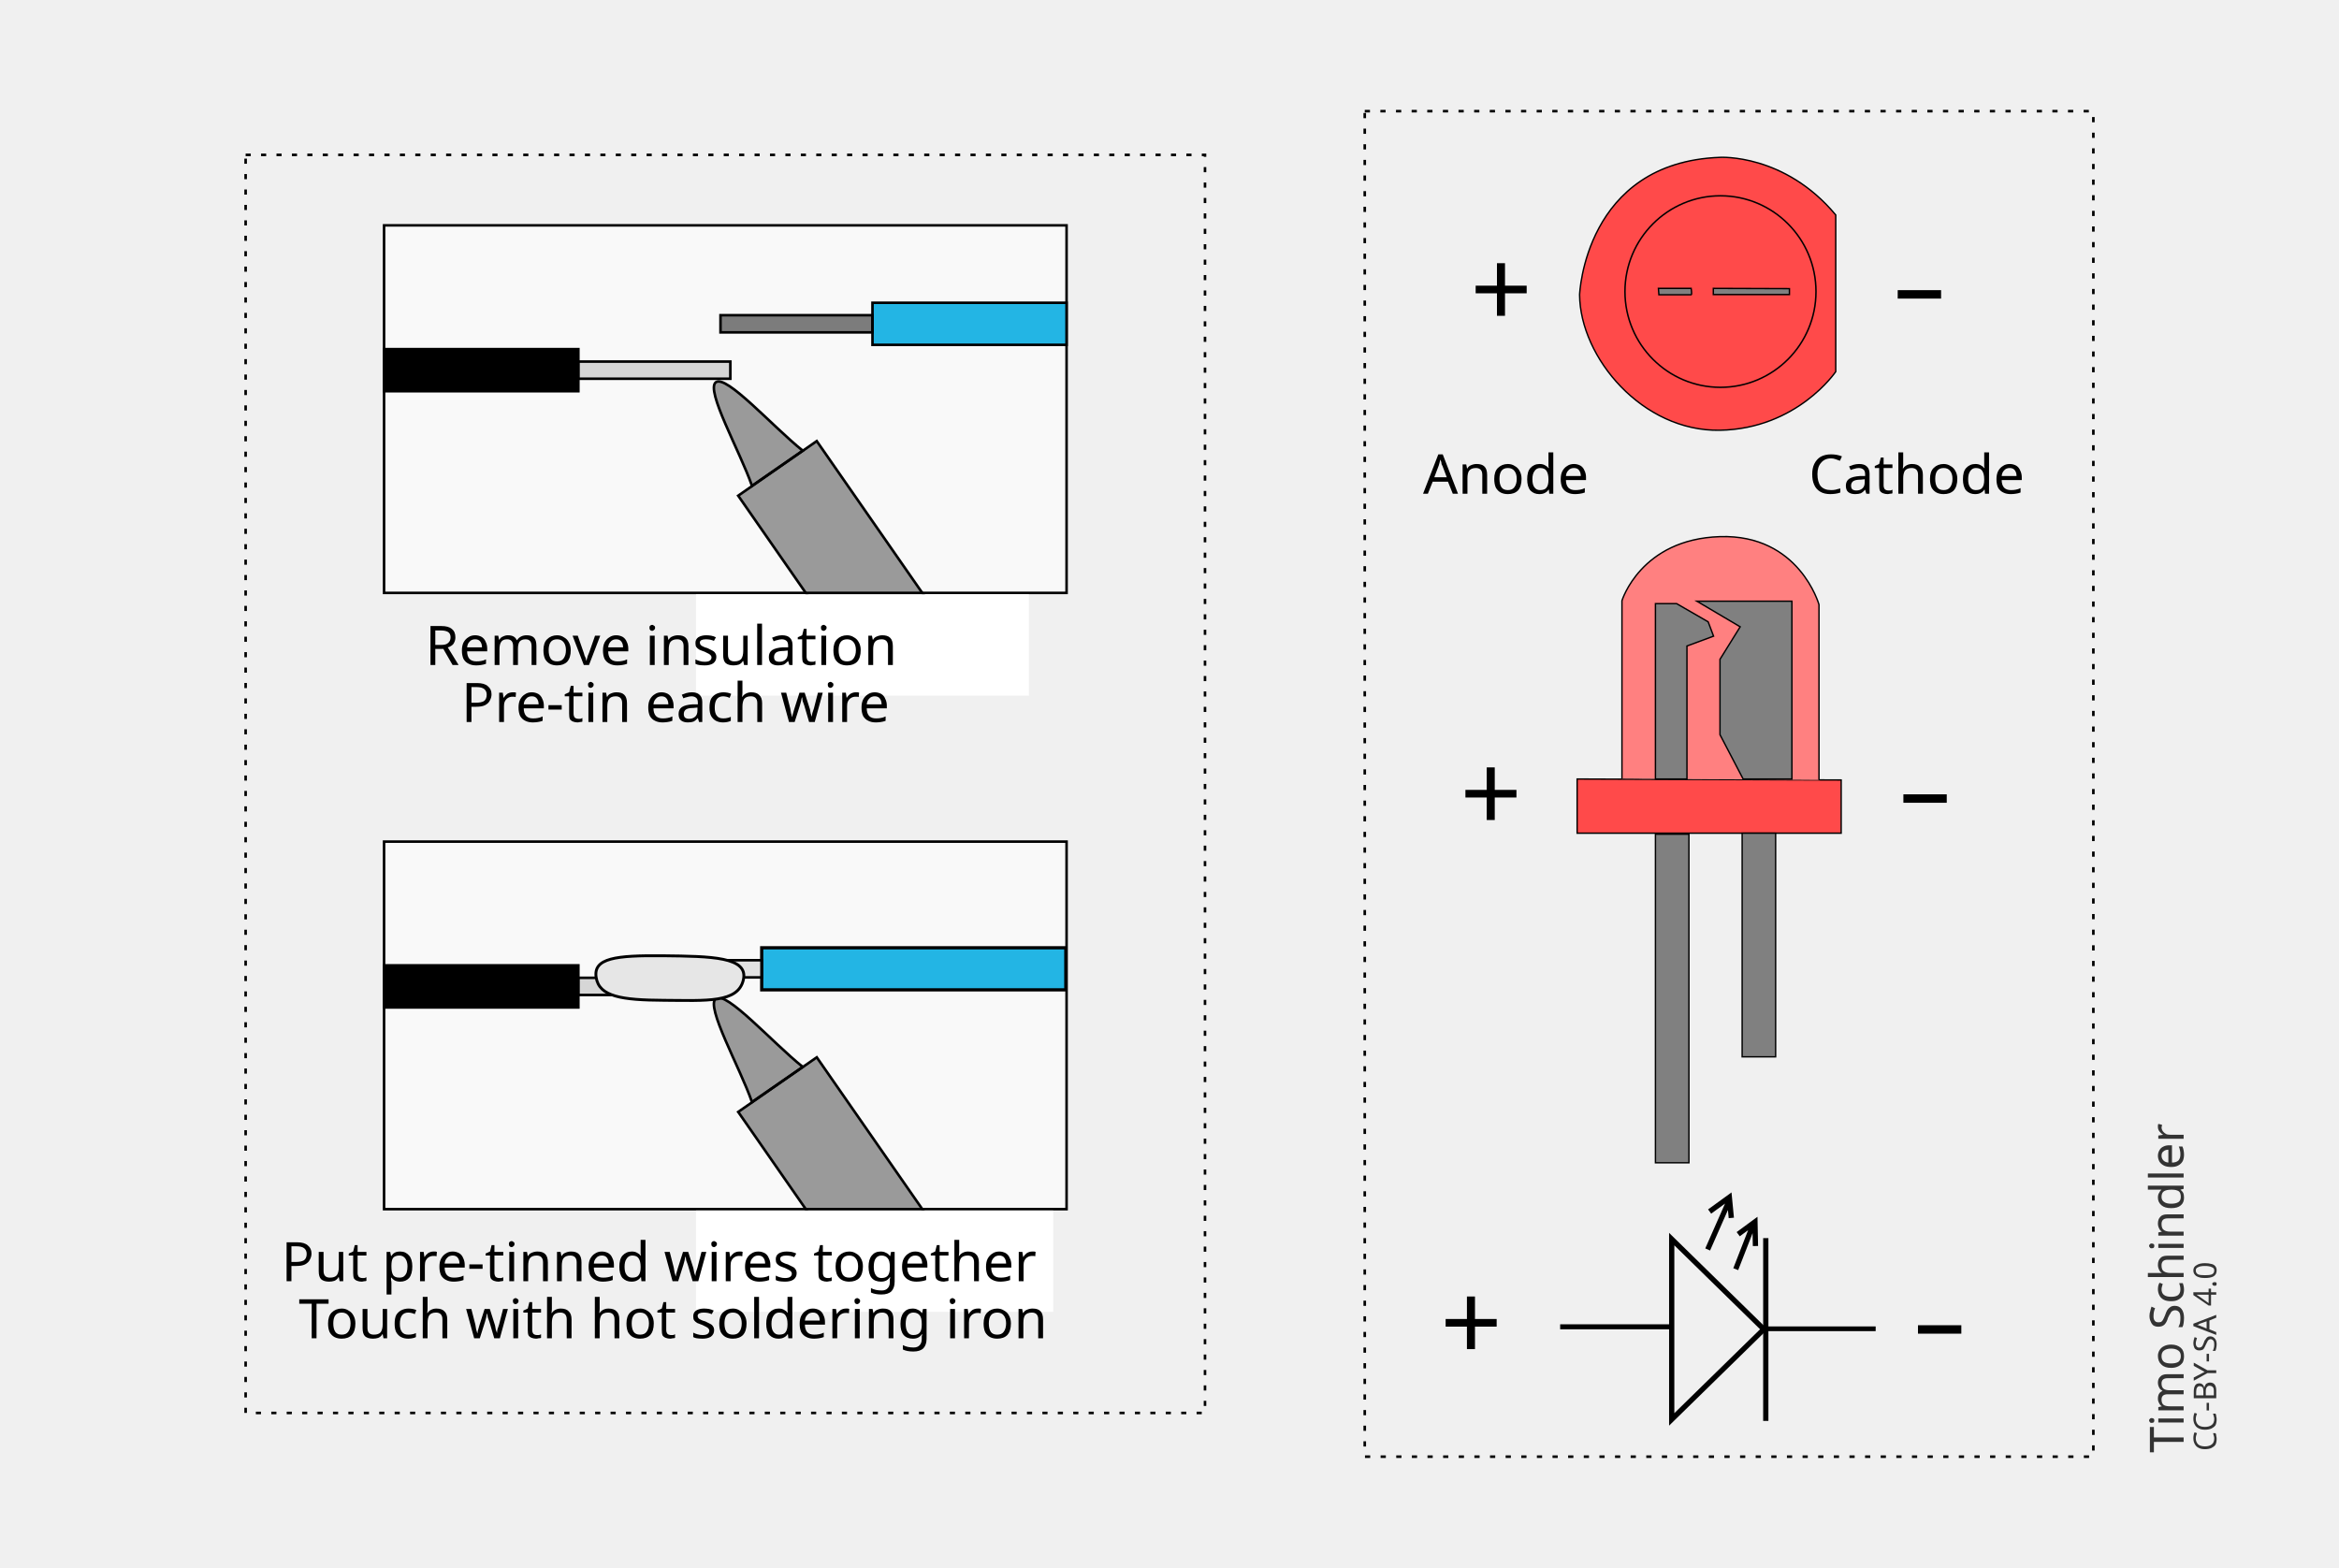
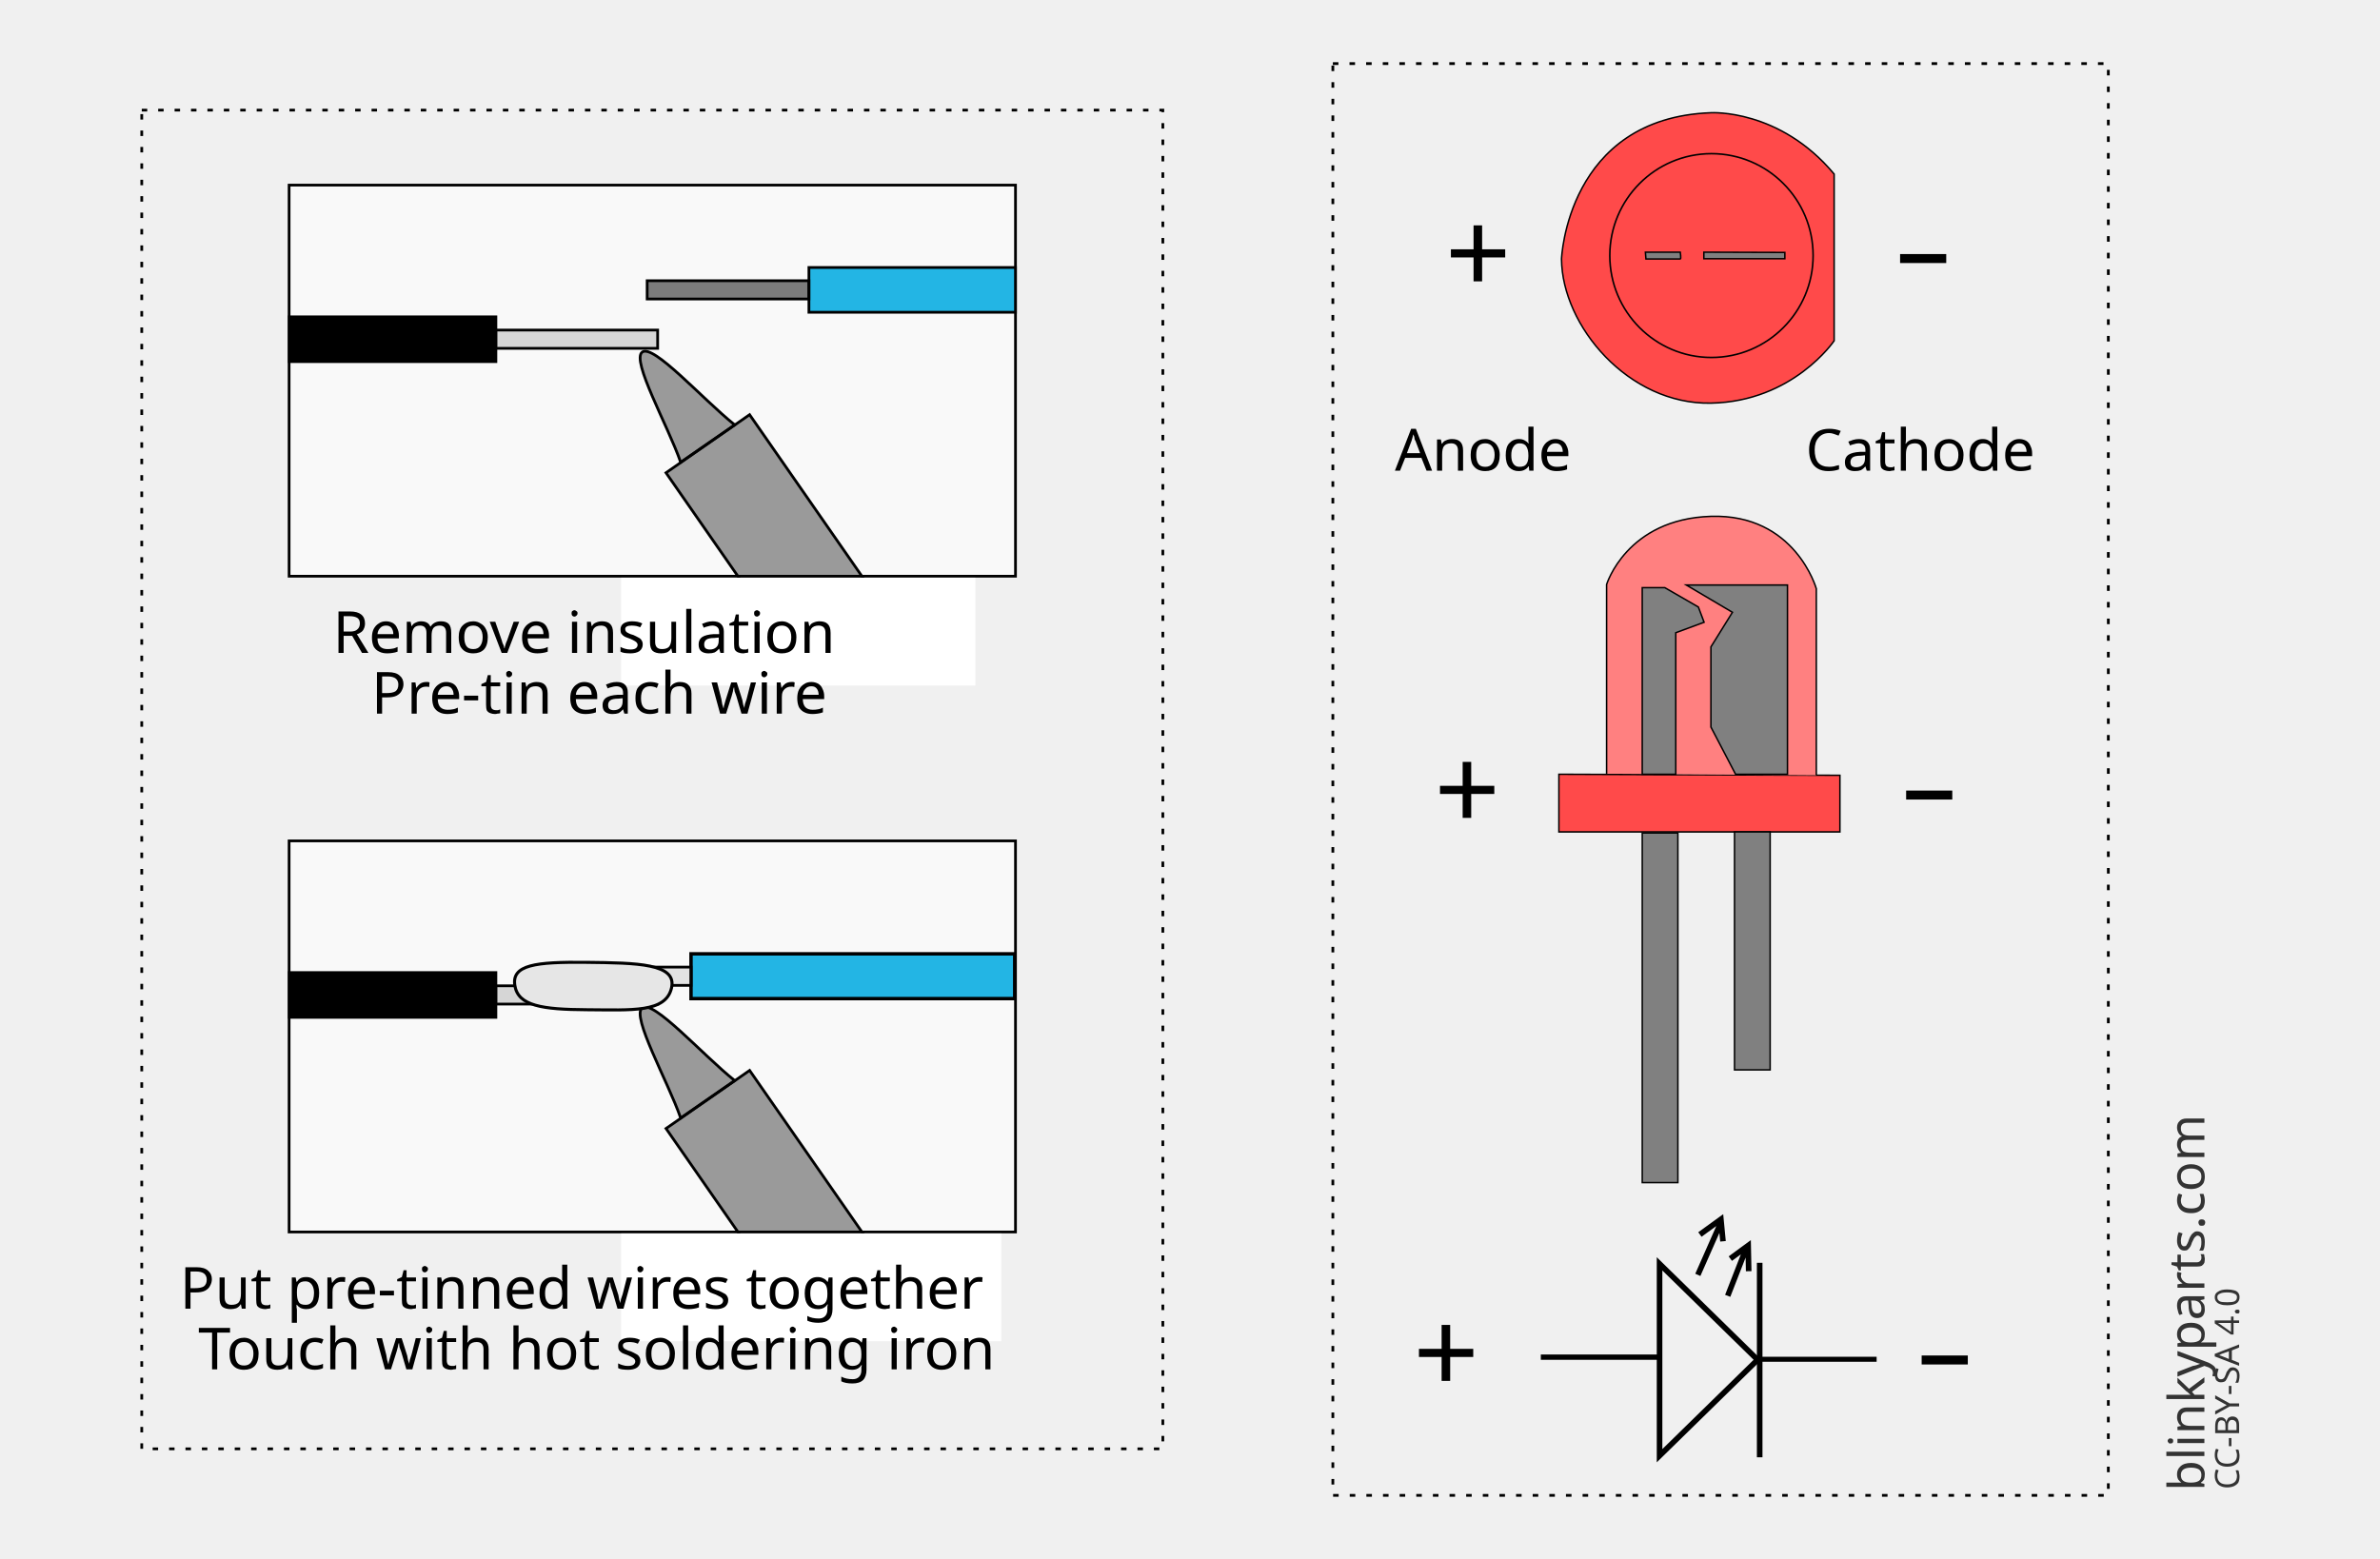
- <svg xmlns="http://www.w3.org/2000/svg" width="91mm" height="61mm" viewBox="0 0 91 61" version="1.1" id="svg8">
+ <svg xmlns="http://www.w3.org/2000/svg" width="87mm" height="57mm" viewBox="0 0 87 57" version="1.1" id="svg8">
  <defs id="defs2">
    <rect x="161.189" y="134.009" width="52.975" height="49.773" id="rect1549" />
    <clipPath clipPathUnits="userSpaceOnUse" id="clipPath985">
      <path d="m 200.292,101.42 -7.225,-3.145 3.007,7.605 -7.243,3.144 7.243,3.145 -3.007,7.604 7.225,-3.144 2.987,7.604 2.988,-7.604 7.224,3.144 -2.987,-7.604 7.224,-3.145 -7.224,-3.144 2.987,-7.605 -7.205,3.145 -3.007,-7.605 z" id="path983" />
    </clipPath>
    <radialGradient fx="0" fy="0" cx="0" cy="0" r="1" gradientUnits="userSpaceOnUse" gradientTransform="matrix(-14.83349,0,0,14.83349,203.2793,109.0242)" spreadMethod="pad" id="radialGradient995">
      <stop style="stop-opacity:1;stop-color:#ffffff" offset="0" id="stop991" />
      <stop style="stop-opacity:1;stop-color:#fff766" offset="1" id="stop993" />
    </radialGradient>
    <clipPath clipPathUnits="userSpaceOnUse" id="clipPath1005">
      <path d="M 0,40.004 H 226.713 V 82.327 H 0 Z" id="path1003" />
    </clipPath>
    <linearGradient x1="0" y1="0" x2="1" y2="0" gradientUnits="userSpaceOnUse" gradientTransform="matrix(0,-42.32377,-42.32377,0,113.3562,82.32773)" spreadMethod="pad" id="linearGradient1017">
      <stop style="stop-opacity:1;stop-color:#ffffff" offset="0" id="stop1011" />
      <stop style="stop-opacity:1;stop-color:#7ab869" offset="0.75" id="stop1013" />
      <stop style="stop-opacity:1;stop-color:#7ab869" offset="1" id="stop1015" />
    </linearGradient>
    <clipPath clipPathUnits="userSpaceOnUse" id="clipPath1031">
      <path d="M 0,153.143 H 261.144 V 0 H 0 Z" id="path1029" />
    </clipPath>
    <clipPath clipPathUnits="userSpaceOnUse" id="clipPath1369">
      <path d="m 68.611,107.247 v -1.004 c 0,-0.98 1.411,-1.748 3.212,-1.748 v 0 c 1.801,0 3.213,0.768 3.213,1.748 v 0 1.004 c 0,0.98 -1.412,1.748 -3.213,1.748 v 0 c -1.801,0 -3.212,-0.768 -3.212,-1.748" id="path1367" />
    </clipPath>
    <linearGradient x1="0" y1="0" x2="1" y2="0" gradientUnits="userSpaceOnUse" gradientTransform="matrix(-6.425293,0,0,6.425293,75.03565,106.745)" spreadMethod="pad" id="linearGradient1381">
      <stop style="stop-opacity:1;stop-color:#a7a5a6" offset="0" id="stop1373" />
      <stop style="stop-opacity:1;stop-color:#ffffff" offset="0.25" id="stop1375" />
      <stop style="stop-opacity:1;stop-color:#231f20" offset="0.75" id="stop1377" />
      <stop style="stop-opacity:1;stop-color:#7b7979" offset="1" id="stop1379" />
    </linearGradient>
    <clipPath clipPathUnits="userSpaceOnUse" id="clipPath1391">
      <path d="M 0,153.143 H 261.144 V 0 H 0 Z" id="path1389" />
    </clipPath>
    <clipPath clipPathUnits="userSpaceOnUse" id="clipPath1403">
      <path d="m 0,110.273 h 226.713 v 42.871 H 0 Z" id="path1401" />
    </clipPath>
    <linearGradient x1="0" y1="0" x2="1" y2="0" gradientUnits="userSpaceOnUse" gradientTransform="matrix(0,-42.87048,-42.87048,0,113.3562,153.1435)" spreadMethod="pad" id="linearGradient1413">
      <stop style="stop-opacity:1;stop-color:#ffffff" offset="0" id="stop1407" />
      <stop style="stop-opacity:1;stop-color:#7ab869" offset="0.75" id="stop1409" />
      <stop style="stop-opacity:1;stop-color:#7ab869" offset="1" id="stop1411" />
    </linearGradient>
    <clipPath clipPathUnits="userSpaceOnUse" id="clipPath1423">
      <path d="M 0,153.143 H 261.144 V 0 H 0 Z" id="path1421" />
    </clipPath>
    <clipPath clipPathUnits="userSpaceOnUse" id="clipPath1497">
      <path d="m 189.866,136.841 h 26.857 v -7.154 h -26.857 z" id="path1495" />
    </clipPath>
    <clipPath clipPathUnits="userSpaceOnUse" id="clipPath1541">
      <path d="m 185.868,75.446 h 32.115 V 53.792 h -32.115 z" id="path1539" />
    </clipPath>
    <clipPath clipPathUnits="userSpaceOnUse" id="clipPath1637">
      <path d="m 129.455,67.469 h 23.073 V 53.792 h -23.073 z" id="path1635" />
    </clipPath>
    <clipPath clipPathUnits="userSpaceOnUse" id="clipPath1683">
      <path d="m 69.749,75.446 h 31.265 V 53.665 H 69.749 Z" id="path1681" />
    </clipPath>
    <clipPath clipPathUnits="userSpaceOnUse" id="clipPath1779">
      <path d="m 15.322,67.933 h 34.524 V 53.665 h -34.524 z" id="path1777" />
    </clipPath>
    <clipPath clipPathUnits="userSpaceOnUse" id="clipPath1857">
      <path d="m 150.344,142.859 h 22.398 v -19.494 h -22.398 z" id="path1855" />
    </clipPath>
    <clipPath clipPathUnits="userSpaceOnUse" id="clipPath1919">
      <path d="m 118.878,142.86 h 25.514 v -19.494 h -25.514 z" id="path1917" />
    </clipPath>
    <clipPath clipPathUnits="userSpaceOnUse" id="clipPath1989">
      <path d="M 93.057,139.609 H 110.451 V 126.242 H 93.057 Z" id="path1987" />
    </clipPath>
    <clipPath clipPathUnits="userSpaceOnUse" id="clipPath2033">
      <path d="M 62.293,142.839 H 81.251 V 123.366 H 62.293 Z" id="path2031" />
    </clipPath>
    <clipPath clipPathUnits="userSpaceOnUse" id="clipPath2089">
      <path d="m 23.915,136.609 h 19.145 v -7.117 H 23.915 Z" id="path2087" />
    </clipPath>
    <clipPath clipPathUnits="userSpaceOnUse" id="clipPath2633">
      <path d="m 128.632,118.451 c -0.097,-0.048 -0.158,-0.147 -0.158,-0.255 v 0 -11.953 c 0,-0.98 1.411,-1.748 3.212,-1.748 v 0 c 1.802,0 3.213,0.768 3.213,1.748 v 0 11.953 c 0,0.108 -0.061,0.207 -0.158,0.255 v 0 c -0.827,0.406 -1.912,0.63 -3.055,0.63 v 0 c -1.143,0 -2.226,-0.224 -3.054,-0.63" id="path2631" />
    </clipPath>
    <linearGradient x1="0" y1="0" x2="1" y2="0" gradientUnits="userSpaceOnUse" gradientTransform="matrix(-6.424805,0,0,6.424805,134.8989,111.788)" spreadMethod="pad" id="linearGradient2645">
      <stop style="stop-opacity:1;stop-color:#a7a5a6" offset="0" id="stop2637" />
      <stop style="stop-opacity:1;stop-color:#ffffff" offset="0.25" id="stop2639" />
      <stop style="stop-opacity:1;stop-color:#231f20" offset="0.75" id="stop2641" />
      <stop style="stop-opacity:1;stop-color:#7b7979" offset="1" id="stop2643" />
    </linearGradient>
    <clipPath clipPathUnits="userSpaceOnUse" id="clipPath2655">
      <path d="M 0,153.143 H 261.144 V 0 H 0 Z" id="path2653" />
    </clipPath>
    <clipPath clipPathUnits="userSpaceOnUse" id="clipPath3039">
      <path d="m 98.684,107.708 v -1.465 c 0,-0.901 1.348,-1.606 3.071,-1.606 v 0 c 1.722,0 3.07,0.705 3.07,1.606 v 0 1.465 c 0,0.9 -1.348,1.606 -3.07,1.606 v 0 c -1.723,0 -3.071,-0.706 -3.071,-1.606" id="path3037" />
    </clipPath>
    <linearGradient x1="0" y1="0" x2="1" y2="0" gradientUnits="userSpaceOnUse" gradientTransform="matrix(-6.141113,0,0,6.141113,104.8252,106.976)" spreadMethod="pad" id="linearGradient3051">
      <stop style="stop-opacity:1;stop-color:#a7a5a6" offset="0" id="stop3043" />
      <stop style="stop-opacity:1;stop-color:#ffffff" offset="0.25" id="stop3045" />
      <stop style="stop-opacity:1;stop-color:#231f20" offset="0.75" id="stop3047" />
      <stop style="stop-opacity:1;stop-color:#7b7979" offset="1" id="stop3049" />
    </linearGradient>
    <clipPath clipPathUnits="userSpaceOnUse" id="clipPath3061">
      <path d="M 0,153.143 H 261.144 V 0 H 0 Z" id="path3059" />
    </clipPath>
    <clipPath clipPathUnits="userSpaceOnUse" id="clipPath3097">
      <path d="m 38.821,107.247 v -1.004 c 0,-0.901 1.349,-1.606 3.07,-1.606 v 0 c 1.722,0 3.071,0.705 3.071,1.606 v 0 1.004 c 0,0.9 -1.349,1.605 -3.071,1.605 v 0 c -1.721,0 -3.07,-0.705 -3.07,-1.605" id="path3095" />
    </clipPath>
    <linearGradient x1="0" y1="0" x2="1" y2="0" gradientUnits="userSpaceOnUse" gradientTransform="matrix(-6.141113,0,0,6.141113,44.96191,106.745)" spreadMethod="pad" id="linearGradient3109">
      <stop style="stop-opacity:1;stop-color:#a7a5a6" offset="0" id="stop3101" />
      <stop style="stop-opacity:1;stop-color:#ffffff" offset="0.25" id="stop3103" />
      <stop style="stop-opacity:1;stop-color:#231f20" offset="0.75" id="stop3105" />
      <stop style="stop-opacity:1;stop-color:#7b7979" offset="1" id="stop3107" />
    </linearGradient>
    <clipPath clipPathUnits="userSpaceOnUse" id="clipPath3119">
      <path d="M 0,153.143 H 261.144 V 0 H 0 Z" id="path3117" />
    </clipPath>
    <clipPath clipPathUnits="userSpaceOnUse" id="clipPath3131">
      <path d="m 22.083,107.247 v -1.004 c 0,-0.901 1.349,-1.606 3.071,-1.606 v 0 c 1.722,0 3.071,0.705 3.071,1.606 v 0 1.004 c 0,0.9 -1.349,1.605 -3.071,1.605 v 0 c -1.722,0 -3.071,-0.705 -3.071,-1.605" id="path3129" />
    </clipPath>
    <linearGradient x1="0" y1="0" x2="1" y2="0" gradientUnits="userSpaceOnUse" gradientTransform="matrix(-6.141602,0,0,6.141602,28.22461,106.745)" spreadMethod="pad" id="linearGradient3143">
      <stop style="stop-opacity:1;stop-color:#a7a5a6" offset="0" id="stop3135" />
      <stop style="stop-opacity:1;stop-color:#ffffff" offset="0.25" id="stop3137" />
      <stop style="stop-opacity:1;stop-color:#231f20" offset="0.75" id="stop3139" />
      <stop style="stop-opacity:1;stop-color:#7b7979" offset="1" id="stop3141" />
    </linearGradient>
    <clipPath clipPathUnits="userSpaceOnUse" id="clipPath3153">
      <path d="M 0,153.143 H 261.144 V 0 H 0 Z" id="path3151" />
    </clipPath>
    <clipPath clipPathUnits="userSpaceOnUse" id="clipPath3181">
      <path d="m 68.753,107.247 v -1.004 c 0,-0.901 1.348,-1.606 3.07,-1.606 v 0 c 1.722,0 3.071,0.705 3.071,1.606 v 0 1.004 c 0,0.9 -1.349,1.605 -3.071,1.605 v 0 c -1.722,0 -3.07,-0.705 -3.07,-1.605" id="path3179" />
    </clipPath>
    <linearGradient x1="0" y1="0" x2="1" y2="0" gradientUnits="userSpaceOnUse" gradientTransform="matrix(-6.141113,0,0,6.141113,74.89356,106.745)" spreadMethod="pad" id="linearGradient3193">
      <stop style="stop-opacity:1;stop-color:#a7a5a6" offset="0" id="stop3185" />
      <stop style="stop-opacity:1;stop-color:#ffffff" offset="0.25" id="stop3187" />
      <stop style="stop-opacity:1;stop-color:#231f20" offset="0.75" id="stop3189" />
      <stop style="stop-opacity:1;stop-color:#7b7979" offset="1" id="stop3191" />
    </linearGradient>
    <clipPath clipPathUnits="userSpaceOnUse" id="clipPath3203">
      <path d="M 0,153.143 H 261.144 V 0 H 0 Z" id="path3201" />
    </clipPath>
    <clipPath clipPathUnits="userSpaceOnUse" id="clipPath3271">
      <path d="m 198.527,49.275 c -0.098,-0.048 -0.159,-0.146 -0.159,-0.255 v 0 -14.125 c 0,-1.13 1.644,-2.014 3.745,-2.014 v 0 c 2.101,0 3.746,0.884 3.746,2.014 v 0 14.125 c 0,0.109 -0.062,0.207 -0.159,0.255 v 0 c -0.97,0.477 -2.244,0.739 -3.587,0.739 v 0 c -1.343,0 -2.617,-0.262 -3.586,-0.739" id="path3269" />
    </clipPath>
    <linearGradient x1="0" y1="0" x2="1" y2="0" gradientUnits="userSpaceOnUse" gradientTransform="matrix(-7.490234,0,0,7.490234,205.8579,41.44694)" spreadMethod="pad" id="linearGradient3283">
      <stop style="stop-opacity:1;stop-color:#a7a5a6" offset="0" id="stop3275" />
      <stop style="stop-opacity:1;stop-color:#ffffff" offset="0.25" id="stop3277" />
      <stop style="stop-opacity:1;stop-color:#231f20" offset="0.75" id="stop3279" />
      <stop style="stop-opacity:1;stop-color:#7b7979" offset="1" id="stop3281" />
    </linearGradient>
    <clipPath clipPathUnits="userSpaceOnUse" id="clipPath3293">
      <path d="M 0,153.143 H 261.144 V 0 H 0 Z" id="path3291" />
    </clipPath>
    <clipPath clipPathUnits="userSpaceOnUse" id="clipPath3313">
      <path d="m 137.484,49.274 c -0.096,-0.047 -0.158,-0.145 -0.158,-0.254 v 0 -14.125 c 0,-1.13 1.645,-2.014 3.744,-2.014 v 0 c 2.101,0 3.745,0.884 3.745,2.014 v 0 14.125 c 0,0.109 -0.061,0.207 -0.158,0.255 v 0 c -0.969,0.477 -2.244,0.739 -3.587,0.739 v 0 c -1.343,0 -2.617,-0.262 -3.586,-0.74" id="path3311" />
    </clipPath>
    <linearGradient x1="0" y1="0" x2="1" y2="0" gradientUnits="userSpaceOnUse" gradientTransform="matrix(-7.489258,0,0,7.489258,144.8149,41.44694)" spreadMethod="pad" id="linearGradient3325">
      <stop style="stop-opacity:1;stop-color:#a7a5a6" offset="0" id="stop3317" />
      <stop style="stop-opacity:1;stop-color:#ffffff" offset="0.25" id="stop3319" />
      <stop style="stop-opacity:1;stop-color:#231f20" offset="0.75" id="stop3321" />
      <stop style="stop-opacity:1;stop-color:#7b7979" offset="1" id="stop3323" />
    </linearGradient>
    <clipPath clipPathUnits="userSpaceOnUse" id="clipPath3335">
      <path d="M 0,153.143 H 261.144 V 0 H 0 Z" id="path3333" />
    </clipPath>
    <clipPath clipPathUnits="userSpaceOnUse" id="clipPath3367">
      <path d="m 30.08,37.976 c -0.705,-0.352 -1.093,-0.831 -1.092,-1.351 v 0 -1.73 c 0,-1.051 1.583,-1.872 3.603,-1.872 v 0 c 2.02,0 3.602,0.821 3.602,1.872 v 0 1.731 c 0,1.05 -1.583,1.872 -3.602,1.872 v 0 c -0.947,0 -1.839,-0.186 -2.511,-0.522" id="path3365" />
    </clipPath>
    <linearGradient x1="0" y1="0" x2="1" y2="0" gradientUnits="userSpaceOnUse" gradientTransform="matrix(-7.206055,0,0,7.206055,36.19385,35.75993)" spreadMethod="pad" id="linearGradient3379">
      <stop style="stop-opacity:1;stop-color:#a7a5a6" offset="0" id="stop3371" />
      <stop style="stop-opacity:1;stop-color:#ffffff" offset="0.25" id="stop3373" />
      <stop style="stop-opacity:1;stop-color:#231f20" offset="0.75" id="stop3375" />
      <stop style="stop-opacity:1;stop-color:#7b7979" offset="1" id="stop3377" />
    </linearGradient>
    <clipPath clipPathUnits="userSpaceOnUse" id="clipPath3389">
      <path d="M 0,153.143 H 261.144 V 0 H 0 Z" id="path3387" />
    </clipPath>
    <clipPath clipPathUnits="userSpaceOnUse" id="clipPath3441">
      <path d="m 81.81,36.625 v -1.73 c 0.001,-1.051 1.583,-1.872 3.603,-1.872 v 0 c 2.02,0 3.603,0.821 3.603,1.872 v 0 1.731 c -0.001,1.05 -1.583,1.872 -3.603,1.872 v 0 c -2.021,0 -3.603,-0.822 -3.603,-1.873" id="path3439" />
    </clipPath>
    <linearGradient x1="0" y1="0" x2="1" y2="0" gradientUnits="userSpaceOnUse" gradientTransform="matrix(-7.206055,0,0,7.206055,89.01611,35.75993)" spreadMethod="pad" id="linearGradient3453">
      <stop style="stop-opacity:1;stop-color:#a7a5a6" offset="0" id="stop3445" />
      <stop style="stop-opacity:1;stop-color:#ffffff" offset="0.25" id="stop3447" />
      <stop style="stop-opacity:1;stop-color:#231f20" offset="0.75" id="stop3449" />
      <stop style="stop-opacity:1;stop-color:#7b7979" offset="1" id="stop3451" />
    </linearGradient>
    <clipPath clipPathUnits="userSpaceOnUse" id="clipPath3463">
      <path d="M 0,153.143 H 261.144 V 0 H 0 Z" id="path3461" />
    </clipPath>
    <clipPath clipPathUnits="userSpaceOnUse" id="clipPath3515">
      <path d="m 200.257,107.708 v -1.465 c 0,-0.901 1.348,-1.606 3.07,-1.606 v 0 c 1.722,0 3.071,0.705 3.071,1.606 v 0 1.465 c 0,0.9 -1.349,1.606 -3.071,1.606 v 0 c -1.722,0 -3.07,-0.706 -3.07,-1.606" id="path3513" />
    </clipPath>
    <linearGradient x1="0" y1="0" x2="1" y2="0" gradientUnits="userSpaceOnUse" gradientTransform="matrix(-6.140625,0,0,6.140625,206.397,106.976)" spreadMethod="pad" id="linearGradient3527">
      <stop style="stop-opacity:1;stop-color:#a7a5a6" offset="0" id="stop3519" />
      <stop style="stop-opacity:1;stop-color:#ffffff" offset="0.25" id="stop3521" />
      <stop style="stop-opacity:1;stop-color:#231f20" offset="0.75" id="stop3523" />
      <stop style="stop-opacity:1;stop-color:#7b7979" offset="1" id="stop3525" />
    </linearGradient>
    <clipPath clipPathUnits="userSpaceOnUse" id="clipPath3537">
      <path d="M 0,153.143 H 261.144 V 0 H 0 Z" id="path3535" />
    </clipPath>
  </defs>
  <g id="layer1" transform="translate(1.447564,-6.67359)">
    <text xml:space="preserve" style="font-style:normal;font-weight:normal;font-size:10.583px;line-height:1.25;font-family:sans-serif;letter-spacing:0px;word-spacing:0px;fill:#000000;fill-opacity:1;stroke:none;stroke-width:0.265" x="40.025" y="146.805" id="text1423">
      <tspan id="tspan1421" x="40.025" y="146.805" style="stroke-width:0.265" />
    </text>
-     <text xml:space="preserve" id="text1547" style="font-style:normal;font-weight:normal;font-size:10.583px;line-height:1.25;font-family:sans-serif;letter-spacing:0px;word-spacing:0px;white-space:pre;shape-inside:url(#rect1549);fill:#000000;fill-opacity:1;stroke:none;" />
-     <g id="g1110" transform="translate(2.999837,2.999531)">
+     <text xml:space="preserve" id="text1547" style="font-style:normal;font-weight:normal;font-size:10.583px;line-height:1.25;font-family:sans-serif;letter-spacing:0px;word-spacing:0px;white-space:pre;shape-inside:url(#rect1549);fill:#000000;fill-opacity:1;stroke:none" />
+     <g id="g1110" transform="translate(-1.374509,0.9999998)">
      <g id="g1171">
        <rect style="fill:#f9f9f9;fill-opacity:1;stroke:#000000;stroke-width:0.099;stroke-miterlimit:4;stroke-dasharray:none;stroke-dashoffset:0" id="rect1049" width="26.553" height="14.3" x="10.495" y="12.442" />
        <rect style="fill:#000000;fill-opacity:1;stroke:#000000;stroke-width:0.1;stroke-miterlimit:4;stroke-dasharray:none;stroke-dashoffset:0" id="rect1006" width="7.55" height="1.637" x="10.504" y="17.258" />
        <rect style="fill:#b3b3b3;fill-opacity:0.502;stroke:#000000;stroke-width:0.1;stroke-miterlimit:4;stroke-dasharray:none;stroke-dashoffset:0" id="rect1008" width="5.913" height="0.668" x="18.054" y="17.742" />
        <rect style="fill:#23b5e4;fill-opacity:1;stroke:#000000;stroke-width:0.1;stroke-miterlimit:4;stroke-dasharray:none;stroke-dashoffset:0" id="rect1006-9" width="7.55" height="1.637" x="-37.047" y="-17.091" transform="scale(-1)" />
        <rect style="fill:#000000;fill-opacity:0.502;stroke:#000000;stroke-width:0.1;stroke-miterlimit:4;stroke-dasharray:none;stroke-dashoffset:0" id="rect1008-3" width="5.913" height="0.668" x="-29.497" y="-16.606" transform="scale(-1)" />
        <rect style="fill:#000000;fill-opacity:0.379;stroke:#000000;stroke-width:0.1;stroke-miterlimit:4;stroke-dasharray:none;stroke-opacity:1" id="rect879" width="3.722" height="7.526" x="-10.549" y="-40.232" transform="rotate(145.199)" />
        <path style="fill:#000000;fill-opacity:0.379;stroke:#000000;stroke-width:0.1;stroke-linecap:butt;stroke-linejoin:miter;stroke-miterlimit:4;stroke-dasharray:none;stroke-opacity:1" d="m 26.783,21.208 c -1.183,-0.95 -2.972,-2.969 -3.38,-2.661 -0.409,0.307 0.937,2.685 1.406,4.028 z" id="path881" />
        <rect style="fill:#ffffff;fill-opacity:1;stroke:none;stroke-width:0.088;stroke-miterlimit:4;stroke-dasharray:none;stroke-dashoffset:0" id="rect1051" width="12.952" height="3.942" x="22.631" y="26.796" />
      </g>
      <text xml:space="preserve" style="font-style:normal;font-weight:normal;font-size:2.117px;line-height:1.05;font-family:sans-serif;text-align:center;letter-spacing:0px;word-spacing:0px;text-anchor:middle;fill:#000000;fill-opacity:1;stroke:none;stroke-width:0.178" x="23.757" y="29.547" id="text1059">
        <tspan id="tspan1057" x="23.757" y="29.547" style="font-size:2.117px;text-align:center;text-anchor:middle;stroke-width:0.178">Remove insulation</tspan>
        <tspan x="23.757" y="31.769" style="font-size:2.117px;text-align:center;text-anchor:middle;stroke-width:0.178" id="tspan1061">Pre-tin each wire</tspan>
      </text>
      <g id="g1194">
        <rect style="fill:#f9f9f9;fill-opacity:1;stroke:#000000;stroke-width:0.099;stroke-miterlimit:4;stroke-dasharray:none;stroke-dashoffset:0" id="rect1049-8" width="26.553" height="14.3" x="10.495" y="36.419" />
        <rect style="fill:#000000;fill-opacity:1;stroke:#000000;stroke-width:0.1;stroke-miterlimit:4;stroke-dasharray:none;stroke-dashoffset:0" id="rect1006-7" width="7.55" height="1.637" x="10.504" y="41.234" />
        <rect style="fill:#b3b3b3;fill-opacity:0.502;stroke:#000000;stroke-width:0.1;stroke-miterlimit:4;stroke-dasharray:none;stroke-dashoffset:0" id="rect1008-6" width="5.913" height="0.668" x="18.054" y="41.718" />
        <rect style="fill:#23b5e4;fill-opacity:1;stroke:#000000;stroke-width:0.125;stroke-miterlimit:4;stroke-dasharray:none;stroke-dashoffset:0" id="rect1006-9-5" width="11.832" height="1.637" x="-37.019" y="-42.186" transform="scale(-1)" />
        <rect style="fill:#cccccc;fill-opacity:0.502;stroke:#000000;stroke-width:0.1;stroke-miterlimit:4;stroke-dasharray:none;stroke-dashoffset:0" id="rect1008-3-9" width="5.913" height="0.668" x="-25.187" y="-41.702" transform="scale(-1)" />
        <rect style="fill:#000000;fill-opacity:0.379;stroke:#000000;stroke-width:0.1;stroke-miterlimit:4;stroke-dasharray:none;stroke-opacity:1" id="rect879-6" width="3.722" height="7.526" x="3.134" y="-59.92" transform="rotate(145.199)" />
        <path style="fill:#000000;fill-opacity:0.379;stroke:#000000;stroke-width:0.1;stroke-linecap:butt;stroke-linejoin:miter;stroke-miterlimit:4;stroke-dasharray:none;stroke-opacity:1" d="m 26.783,45.184 c -1.183,-0.95 -2.972,-2.969 -3.38,-2.661 -0.409,0.307 0.937,2.685 1.406,4.028 z" id="path881-9" />
        <rect style="fill:#ffffff;fill-opacity:1;stroke:none;stroke-width:0.091;stroke-miterlimit:4;stroke-dasharray:none;stroke-dashoffset:0" id="rect1051-4" width="13.897" height="3.942" x="22.631" y="50.772" />
        <path style="fill:#e6e6e6;fill-opacity:1;stroke:#000000;stroke-width:0.111;stroke-linecap:butt;stroke-linejoin:miter;stroke-miterlimit:4;stroke-dasharray:none;stroke-opacity:1" d="m 18.746,41.702 c -0.117,-0.75 0.757,-0.862 2.613,-0.842 1.857,0.021 3.325,0.039 3.114,0.941 -0.211,0.902 -1.44,0.801 -3.086,0.792 -1.646,-0.009 -2.524,-0.141 -2.641,-0.891 z" id="path1141" />
      </g>
      <text xml:space="preserve" style="font-style:normal;font-weight:normal;font-size:2.117px;line-height:1.05;font-family:sans-serif;text-align:center;letter-spacing:0px;word-spacing:0px;text-anchor:middle;fill:#000000;fill-opacity:1;stroke:none;stroke-width:0.178" x="23.667" y="53.523" id="text1059-3">
        <tspan x="23.667" y="53.523" style="font-size:2.117px;text-align:center;text-anchor:middle;stroke-width:0.178" id="tspan1145">Put pre-tinned wires together</tspan>
        <tspan x="23.667" y="55.746" style="font-size:2.117px;text-align:center;text-anchor:middle;stroke-width:0.178" id="tspan1149">Touch with hot soldering iron</tspan>
      </text>
      <rect style="fill:none;fill-opacity:1;stroke:#000000;stroke-width:0.1;stroke-miterlimit:4;stroke-dasharray:0.2, 0.4;stroke-dashoffset:0;stroke-opacity:1" id="rect1209" width="37.325" height="48.948" x="5.109" y="9.7" />
      <rect style="fill:none;fill-opacity:1;stroke:#000000;stroke-width:0.101;stroke-miterlimit:4;stroke-dasharray:0.203, 0.405;stroke-dashoffset:0;stroke-opacity:1" id="rect1239" width="28.347" height="52.35" x="48.649" y="7.999" />
      <g id="g1325-3" style="fill:#333333" transform="rotate(-90,75.04258,53.99609)">
        <text xml:space="preserve" style="font-style:normal;font-weight:normal;font-size:1.238px;line-height:1.25;font-family:sans-serif;letter-spacing:0px;word-spacing:0px;fill:#333333;fill-opacity:0.864;stroke:none;stroke-width:0.031" x="68.903" y="60.731" id="text961-6">
          <tspan id="tspan959-6" x="68.903" y="60.731" style="fill:#333333;fill-opacity:1;stroke-width:0.031">CC-BY-SA 4.0</tspan>
        </text>
        <text xml:space="preserve" style="font-style:normal;font-weight:normal;font-size:1.834px;line-height:1.25;font-family:sans-serif;letter-spacing:0px;word-spacing:0px;fill:#333333;fill-opacity:1;stroke:none;stroke-width:0.046" x="68.844" y="59.461" id="text961-6-3">
-           <tspan id="tspan959-6-4" x="68.844" y="59.461" style="fill:#333333;stroke-width:0.046">Timo Schindler</tspan>
+           <tspan id="tspan959-6-4" x="68.844" y="59.461" style="fill:#333333;stroke-width:0.046">blinkyparts.com</tspan>
        </text>
      </g>
      <g id="g1391" transform="translate(-0.5238637)">
        <text xml:space="preserve" style="font-style:normal;font-weight:normal;font-size:4.233px;line-height:1.25;font-family:sans-serif;letter-spacing:0px;word-spacing:0px;fill:#000000;fill-opacity:1;stroke:none;stroke-width:0.265" x="52.873" y="36.048" id="text1258-7">
          <tspan id="tspan1256-5" x="52.873" y="36.048" style="font-size:4.233px;stroke-width:0.265">+</tspan>
        </text>
        <g id="g1268" transform="translate(1.058333)">
          <path style="fill:#ff4a4a;fill-opacity:1;fill-rule:evenodd;stroke:#000000;stroke-width:0.054px;stroke-linecap:butt;stroke-linejoin:miter;stroke-opacity:1" d="m 66.439,12.038 v 6.095 c 0,0 -1.495,2.223 -4.504,2.281 -3.009,0.058 -5.443,-2.817 -5.462,-5.271 0,0 0.192,-5.156 5.462,-5.347 0,0 2.511,-0.153 4.504,2.242 z" id="path25576" />
          <ellipse style="fill:none;fill-opacity:1;stroke:#000000;stroke-width:0.058;stroke-opacity:1" id="path25578" cx="61.954" cy="15.018" rx="3.716" ry="3.726" />
          <path style="fill:#808080;fill-opacity:1;fill-rule:evenodd;stroke:#000000;stroke-width:0.054px;stroke-linecap:butt;stroke-linejoin:miter;stroke-opacity:1" d="m 59.539,14.894 h 1.275 c 0,0 0.038,0.249 0,0.249 -0.038,0 -1.255,0 -1.255,0 z" id="path26549" />
          <path style="fill:#808080;fill-opacity:1;fill-rule:evenodd;stroke:#000000;stroke-width:0.054px;stroke-linecap:butt;stroke-linejoin:miter;stroke-opacity:1" d="m 61.676,14.894 v 0.24 h 2.961 v -0.23 z" id="path26551" />
        </g>
        <g id="g1354" transform="translate(1.058333)">
          <path style="fill:#ff4a4a;fill-opacity:1;fill-rule:evenodd;stroke:#000000;stroke-width:0.054px;stroke-linecap:butt;stroke-linejoin:miter;stroke-opacity:1" d="m 56.377,33.983 v 2.108 h 10.273 v -2.07 z" id="path26575" />
          <path style="fill:#ff8080;fill-opacity:1;fill-rule:evenodd;stroke:#000000;stroke-width:0.054px;stroke-linecap:butt;stroke-linejoin:miter;stroke-opacity:1" d="m 58.121,33.964 v -6.919 c 0,0 0.728,-2.396 3.814,-2.492 3.086,-0.096 3.852,2.645 3.852,2.645 v 6.823" id="path26577" />
          <path style="fill:#808080;fill-opacity:1;fill-rule:evenodd;stroke:#000000;stroke-width:0.054px;stroke-linecap:butt;stroke-linejoin:miter;stroke-opacity:1" d="M 59.424,33.983 V 27.16 h 0.824 l 1.227,0.708 0.21,0.557 -1.035,0.383 v 5.175 z" id="path26579" />
          <path style="fill:#808080;fill-opacity:1;fill-rule:evenodd;stroke:#000000;stroke-width:0.054px;stroke-linecap:butt;stroke-linejoin:miter;stroke-opacity:1" d="m 61.034,27.064 h 3.699 v 6.919 h -1.897 l -0.901,-1.725 v -2.932 l 0.786,-1.265 z" id="path26581" />
          <path style="fill:#808080;fill-opacity:1;fill-rule:evenodd;stroke:#000000;stroke-width:0.054px;stroke-linecap:butt;stroke-linejoin:miter;stroke-opacity:1" d="m 59.424,36.13 v 12.784 h 1.303 V 36.13 Z" id="path26583" />
          <path style="fill:#808080;fill-opacity:1;fill-rule:evenodd;stroke:#000000;stroke-width:0.054px;stroke-linecap:butt;stroke-linejoin:miter;stroke-opacity:1" d="m 62.797,36.091 v 8.701 h 1.303 v -8.701 z" id="path26585" />
        </g>
        <g id="g1346" transform="translate(1.058333)">
          <path style="fill:none;fill-rule:evenodd;stroke:#000000;stroke-width:0.194;stroke-linecap:butt;stroke-linejoin:miter;stroke-miterlimit:4;stroke-dasharray:none;stroke-opacity:1" d="m 55.717,55.296 h 4.34" id="path26591" />
          <path style="fill:none;fill-rule:evenodd;stroke:#000000;stroke-width:0.204;stroke-linecap:butt;stroke-linejoin:miter;stroke-miterlimit:4;stroke-dasharray:none;stroke-opacity:1" d="m 60.057,51.884 v 7.015 l 3.584,-3.507 z" id="path26593" />
          <path style="fill:none;fill-rule:evenodd;stroke:#000000;stroke-width:0.204;stroke-linecap:butt;stroke-linejoin:miter;stroke-miterlimit:4;stroke-dasharray:none;stroke-opacity:1" d="m 61.532,50.811 0.767,-0.556 0.077,0.805 m -0.058,-0.728 -0.862,1.955" id="path26595" />
          <path style="fill:none;fill-rule:evenodd;stroke:#000000;stroke-width:0.204;stroke-linecap:butt;stroke-linejoin:miter;stroke-miterlimit:4;stroke-dasharray:none;stroke-opacity:1" d="m 62.644,51.693 0.652,-0.479 0.019,0.939 m -0.058,-0.92 -0.709,1.821" id="path26597" />
          <path style="fill:none;fill-rule:evenodd;stroke:#000000;stroke-width:0.204;stroke-linecap:butt;stroke-linejoin:miter;stroke-miterlimit:4;stroke-dasharray:none;stroke-opacity:1" d="m 63.717,51.846 v 7.111" id="path26599" />
          <path style="fill:none;fill-rule:evenodd;stroke:#000000;stroke-width:0.183;stroke-linecap:butt;stroke-linejoin:miter;stroke-miterlimit:4;stroke-dasharray:none;stroke-opacity:1" d="m 63.622,55.373 h 4.37" id="path26601" />
        </g>
        <text xml:space="preserve" style="font-style:normal;font-weight:normal;font-size:4.233px;line-height:1.25;font-family:sans-serif;letter-spacing:0px;word-spacing:0px;fill:#000000;fill-opacity:1;stroke:none;stroke-width:0.265" x="53.271" y="16.431" id="text1258">
          <tspan id="tspan1256" x="53.271" y="16.431" style="font-size:4.233px;stroke-width:0.265">+</tspan>
        </text>
        <text xml:space="preserve" style="font-style:normal;font-weight:normal;font-size:13.602px;line-height:1.25;font-family:sans-serif;letter-spacing:0px;word-spacing:0px;fill:#000000;fill-opacity:1;stroke:none;stroke-width:0.34" x="54.177" y="20.902" id="text1262" transform="scale(1.285204,0.7780866)">
          <tspan id="tspan1260" x="54.177" y="20.902" style="font-size:5.441px;stroke-width:0.34">-</tspan>
        </text>
        <text xml:space="preserve" style="font-style:normal;font-weight:normal;font-size:10.583px;line-height:1.25;font-family:sans-serif;letter-spacing:0px;word-spacing:0px;fill:#000000;fill-opacity:1;stroke:none;stroke-width:0.265" x="51.443" y="22.882" id="text1272">
          <tspan id="tspan1270" x="51.443" y="22.882" style="font-size:2.117px;stroke-width:0.265">Anode</tspan>
        </text>
        <text xml:space="preserve" style="font-style:normal;font-weight:normal;font-size:10.583px;line-height:1.25;font-family:sans-serif;letter-spacing:0px;word-spacing:0px;fill:#000000;fill-opacity:1;stroke:none;stroke-width:0.265" x="66.458" y="22.882" id="text1272-3">
          <tspan id="tspan1270-6" x="66.458" y="22.882" style="font-size:2.117px;stroke-width:0.265">Cathode</tspan>
        </text>
        <text xml:space="preserve" style="font-style:normal;font-weight:normal;font-size:13.602px;line-height:1.25;font-family:sans-serif;letter-spacing:0px;word-spacing:0px;fill:#000000;fill-opacity:1;stroke:none;stroke-width:0.34" x="54.346" y="46.114" id="text1262-3" transform="scale(1.285204,0.7780866)">
          <tspan id="tspan1260-5" x="54.346" y="46.114" style="font-size:5.441px;stroke-width:0.34">-</tspan>
        </text>
        <text xml:space="preserve" style="font-style:normal;font-weight:normal;font-size:4.233px;line-height:1.25;font-family:sans-serif;letter-spacing:0px;word-spacing:0px;fill:#000000;fill-opacity:1;stroke:none;stroke-width:0.265" x="52.101" y="56.63" id="text1258-7-6">
          <tspan id="tspan1256-5-2" x="52.101" y="56.63" style="font-size:4.233px;stroke-width:0.265">+</tspan>
        </text>
        <text xml:space="preserve" style="font-style:normal;font-weight:normal;font-size:13.602px;line-height:1.25;font-family:sans-serif;letter-spacing:0px;word-spacing:0px;fill:#000000;fill-opacity:1;stroke:none;stroke-width:0.34" x="54.788" y="72.66" id="text1262-3-9" transform="scale(1.285204,0.7780866)">
          <tspan id="tspan1260-5-1" x="54.788" y="72.66" style="font-size:5.441px;stroke-width:0.34">-</tspan>
        </text>
      </g>
    </g>
  </g>
</svg>
